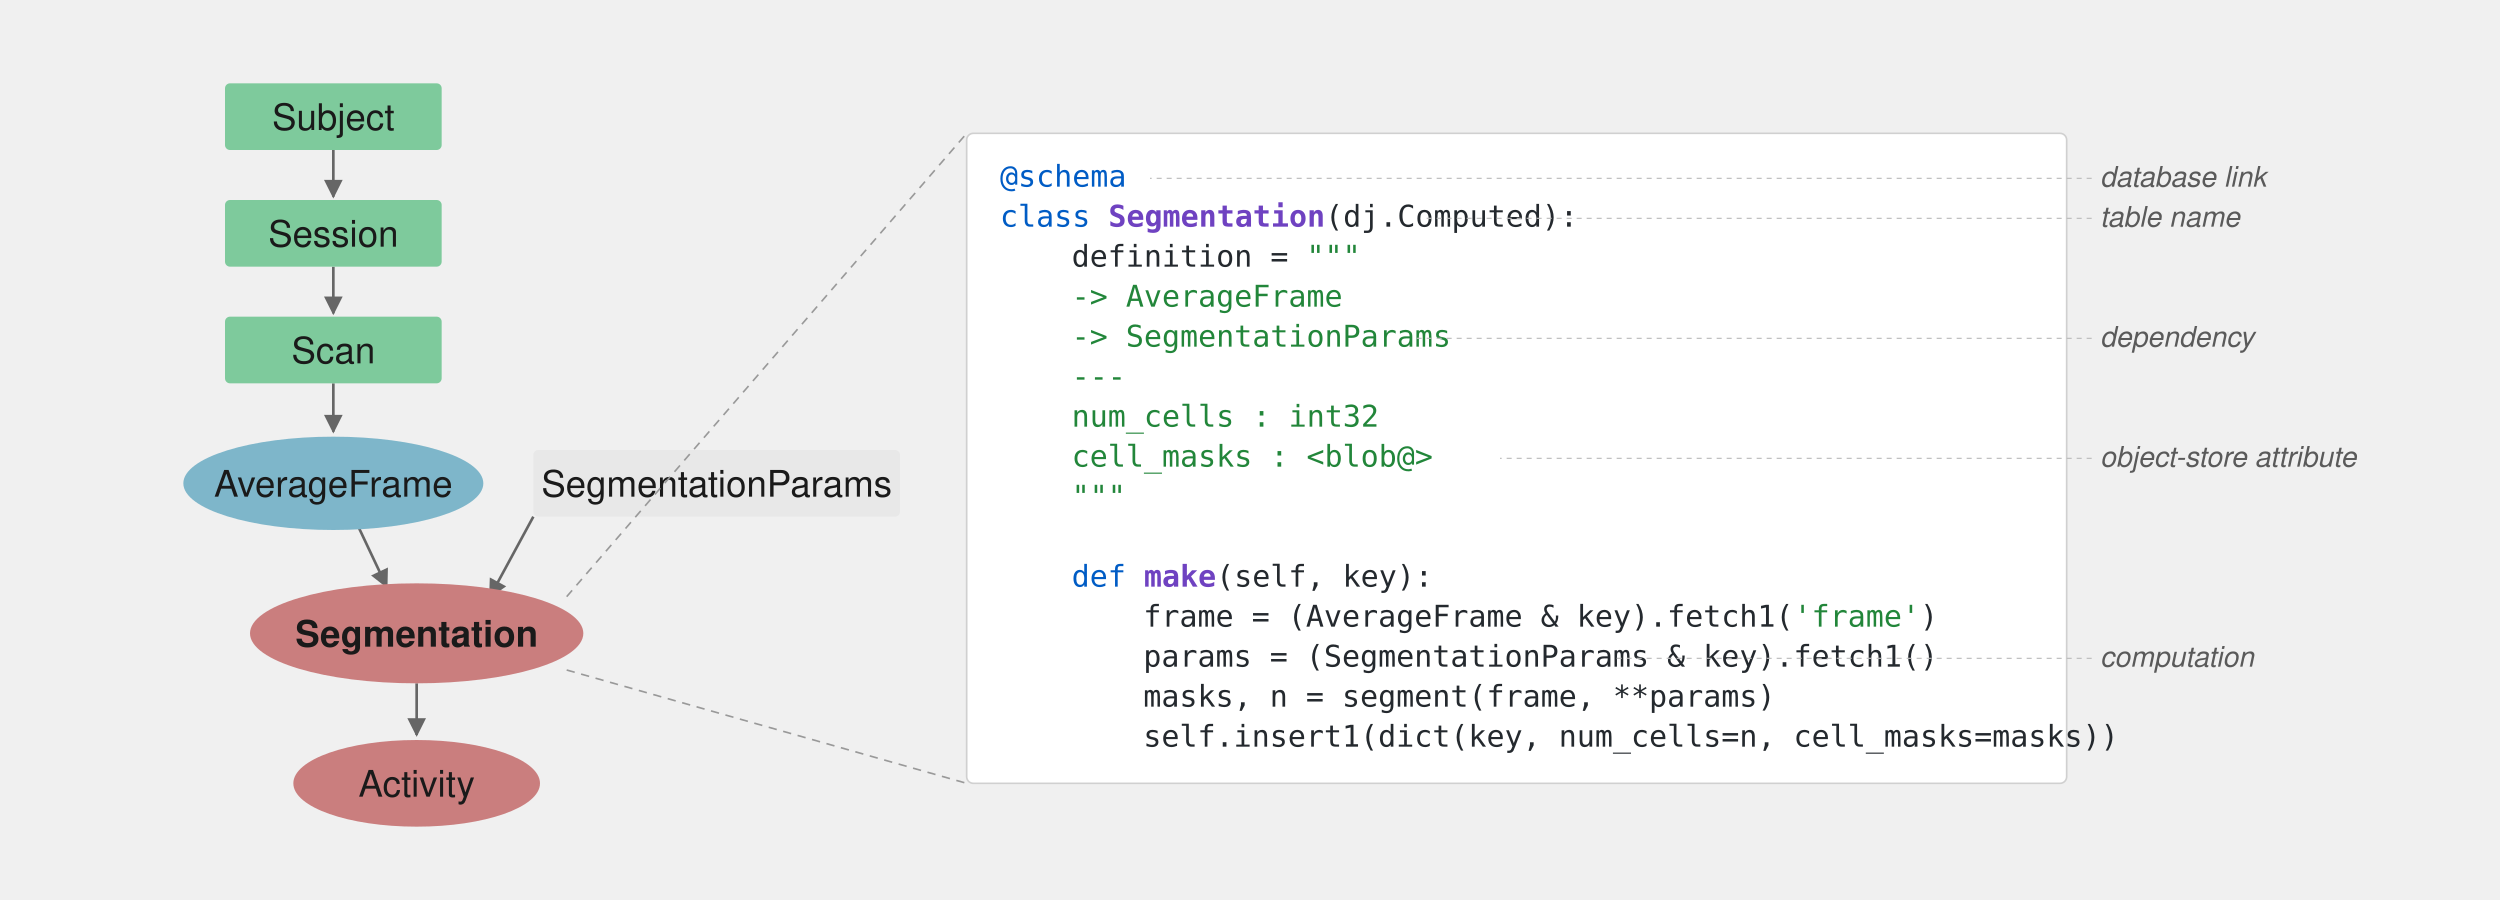
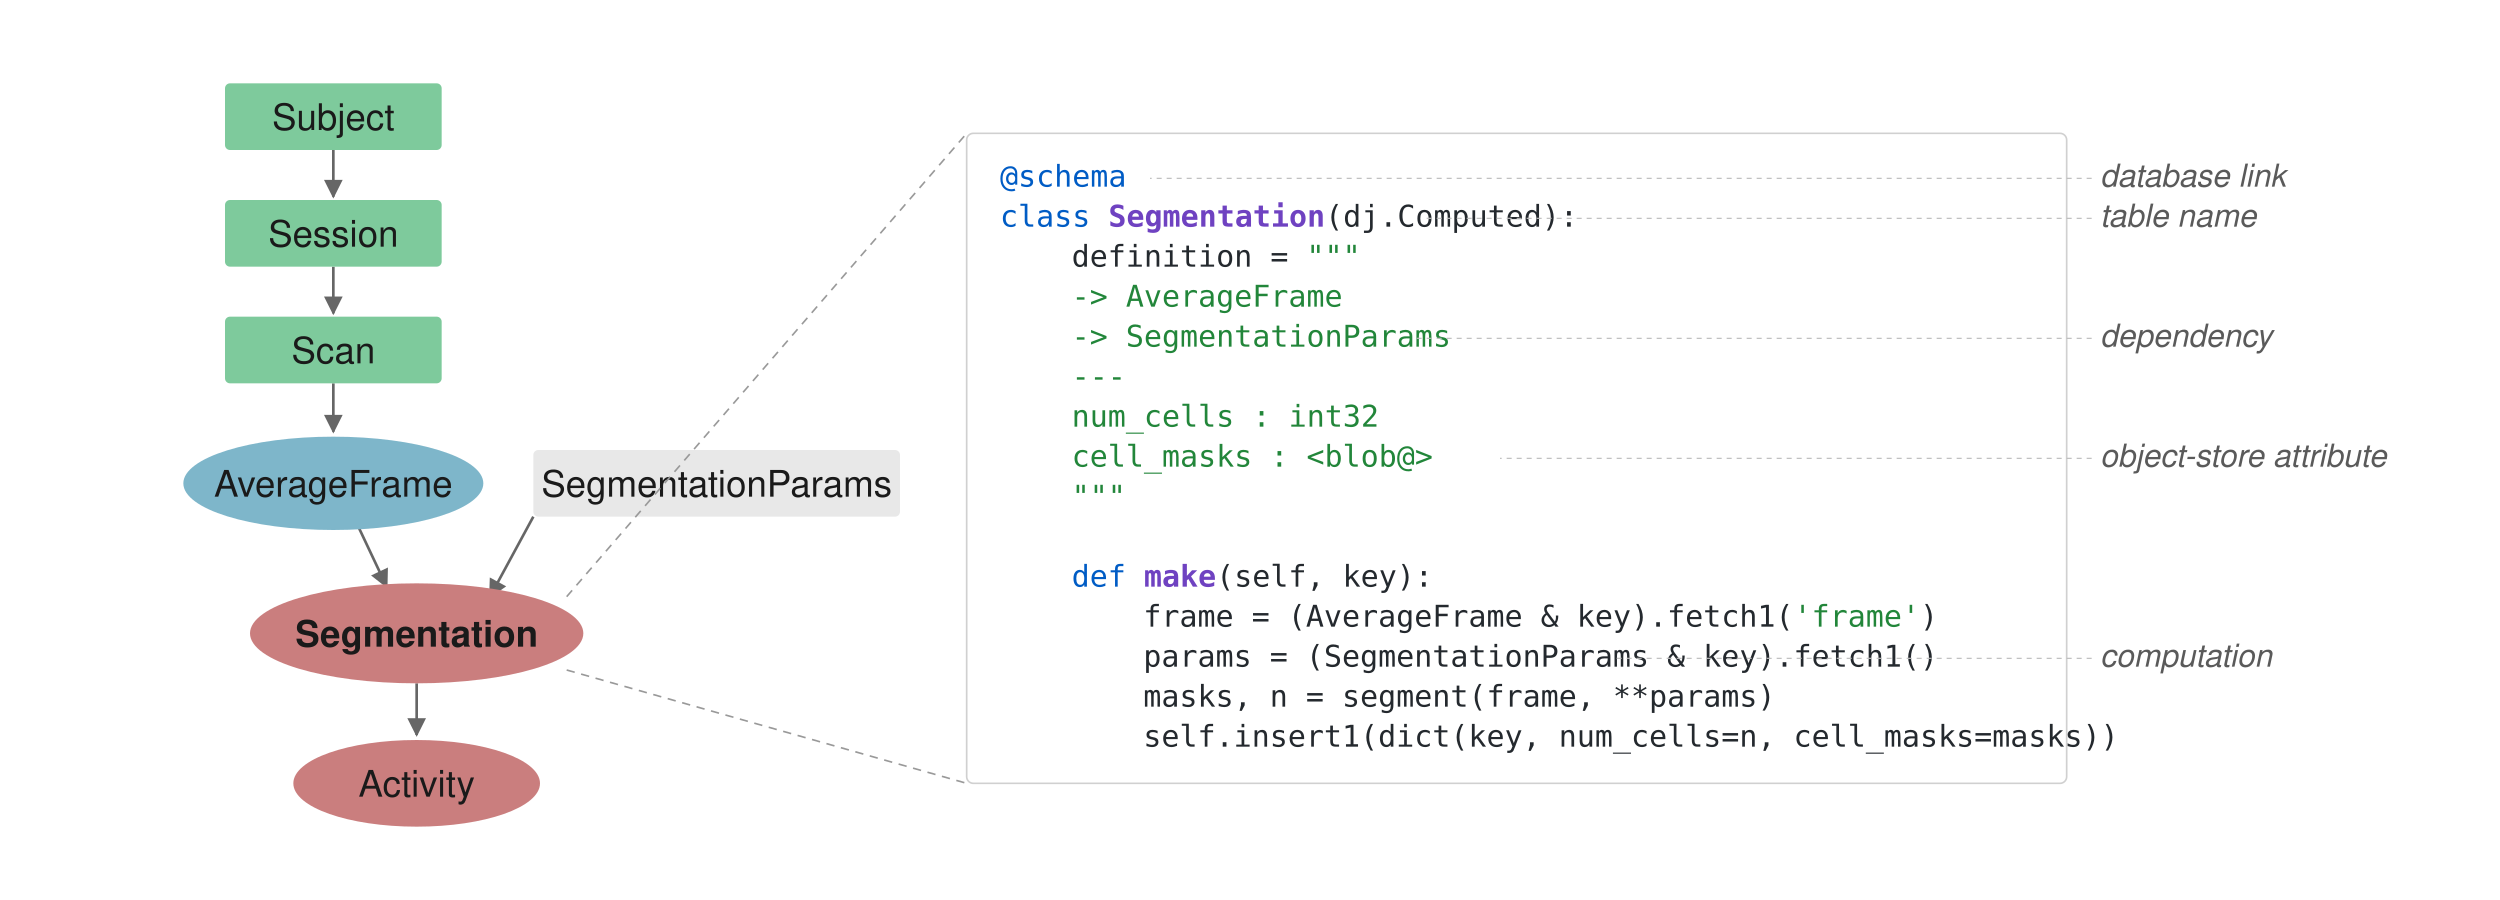
<svg xmlns="http://www.w3.org/2000/svg" viewBox="0 0 1500 540" font-family="-apple-system, BlinkMacSystemFont, 'Segoe UI', Helvetica, Arial, sans-serif" font-size="22">
  <defs>
    <marker id="arrow" viewBox="0 0 10 10" refX="9" refY="5" markerWidth="7" markerHeight="7" orient="auto-start-reverse">
      <path d="M0,0 L10,5 L0,10 z" fill="#666" />
    </marker>
  </defs>
+   <rect width="100%" height="100%" fill="white" />
  <g stroke="#666" stroke-width="1.6" fill="none">
    <line x1="200" y1="90" x2="200" y2="118" marker-end="url(#arrow)" />
    <line x1="200" y1="160" x2="200" y2="188" marker-end="url(#arrow)" />
    <line x1="200" y1="230" x2="200" y2="259" marker-end="url(#arrow)" />
    <line x1="215" y1="316" x2="232" y2="352" marker-end="url(#arrow)" />
    <line x1="320" y1="310" x2="294" y2="358" marker-end="url(#arrow)" />
    <line x1="250" y1="410" x2="250" y2="441" marker-end="url(#arrow)" />
  </g>
  <rect x="135" y="50" width="130" height="40" rx="3" fill="#7eca9c" stroke="none" />
  <text x="200" y="78" text-anchor="middle" fill="#1a1a1a" font-weight="500">Subject</text>
  <rect x="135" y="120" width="130" height="40" rx="3" fill="#7eca9c" stroke="none" />
  <text x="200" y="148" text-anchor="middle" fill="#1a1a1a" font-weight="500">Session</text>
  <rect x="135" y="190" width="130" height="40" rx="3" fill="#7eca9c" stroke="none" />
  <text x="200" y="218" text-anchor="middle" fill="#1a1a1a" font-weight="500">Scan</text>
  <ellipse cx="200" cy="290" rx="90" ry="28" fill="#7eb6ca" stroke="none" />
  <text x="200" y="298" text-anchor="middle" fill="#1a1a1a" font-weight="500">AverageFrame</text>
  <rect x="320" y="270" width="220" height="40" rx="3" fill="#e8e8e8" stroke="none" />
  <text x="430" y="298" text-anchor="middle" fill="#1a1a1a" font-weight="500">SegmentationParams</text>
  <ellipse cx="250" cy="380" rx="100" ry="30" fill="#ca7e7e" stroke="none" />
  <text x="250" y="388" text-anchor="middle" fill="#1a1a1a" font-weight="600">Segmentation</text>
  <ellipse cx="250" cy="470" rx="74" ry="26" fill="#ca7e7e" stroke="none" />
  <text x="250" y="478" text-anchor="middle" fill="#1a1a1a" font-weight="500">Activity</text>
  <g stroke="#999" stroke-width="1" stroke-dasharray="5,4" fill="none">
    <line x1="340" y1="358" x2="580" y2="80" />
    <line x1="340" y1="402" x2="580" y2="470" />
  </g>
  <rect x="580" y="80" width="660" height="390" rx="4" fill="white" stroke="#d0d0d0" stroke-width="1" />
  <g font-family="ui-monospace, SFMono-Regular, Menlo, Consolas, monospace" font-size="18" fill="#24292e">
    <text x="600" y="112">
      <tspan fill="#005cc5">@schema</tspan>
    </text>
    <text x="600" y="136">
      <tspan fill="#005cc5">class</tspan>
      <tspan fill="#6f42c1" font-weight="600">Segmentation</tspan>(dj.Computed):</text>
    <text x="643" y="160">definition = <tspan fill="#22863a">"""</tspan>
    </text>
    <text x="643" y="184" fill="#22863a">-&gt; AverageFrame</text>
    <text x="643" y="208" fill="#22863a">-&gt; SegmentationParams</text>
    <text x="643" y="232" fill="#22863a">---</text>
    <text x="643" y="256" fill="#22863a">num_cells<tspan dx="11">: int32</tspan>
    </text>
    <text x="643" y="280" fill="#22863a">cell_masks : &lt;blob@&gt;</text>
    <text x="643" y="304" fill="#22863a">"""</text>
    <text x="643" y="352">
      <tspan fill="#005cc5">def</tspan>
      <tspan fill="#6f42c1" font-weight="600">make</tspan>(self, key):</text>
    <text x="686" y="376">frame = (AverageFrame &amp; key).fetch1(<tspan fill="#22863a">'frame'</tspan>)</text>
    <text x="686" y="400">params = (SegmentationParams &amp; key).fetch1()</text>
    <text x="686" y="424">masks, n = segment(frame, **params)</text>
    <text x="686" y="448">self.insert1(dict(key, num_cells=n, cell_masks=masks))</text>
  </g>
-   <g font-style="italic" fill="#5a5a5a" font-size="17">
+   <g font-style="italic" fill="#5a5a5a" font-size="19">
    <text x="1260" y="112">database link</text>
    <line x1="1255" y1="107" x2="690" y2="107" stroke="#bbb" stroke-width="0.7" stroke-dasharray="3,3" />
    <text x="1260" y="136">table name</text>
    <line x1="1255" y1="131" x2="855" y2="131" stroke="#bbb" stroke-width="0.7" stroke-dasharray="3,3" />
    <text x="1260" y="208">dependency</text>
    <line x1="1255" y1="203" x2="850" y2="203" stroke="#bbb" stroke-width="0.7" stroke-dasharray="3,3" />
    <text x="1260" y="280">object-store attribute</text>
    <line x1="1255" y1="275" x2="900" y2="275" stroke="#bbb" stroke-width="0.7" stroke-dasharray="3,3" />
    <text x="1260" y="400">computation</text>
    <line x1="1255" y1="395" x2="970" y2="395" stroke="#bbb" stroke-width="0.7" stroke-dasharray="3,3" />
  </g>
</svg>
